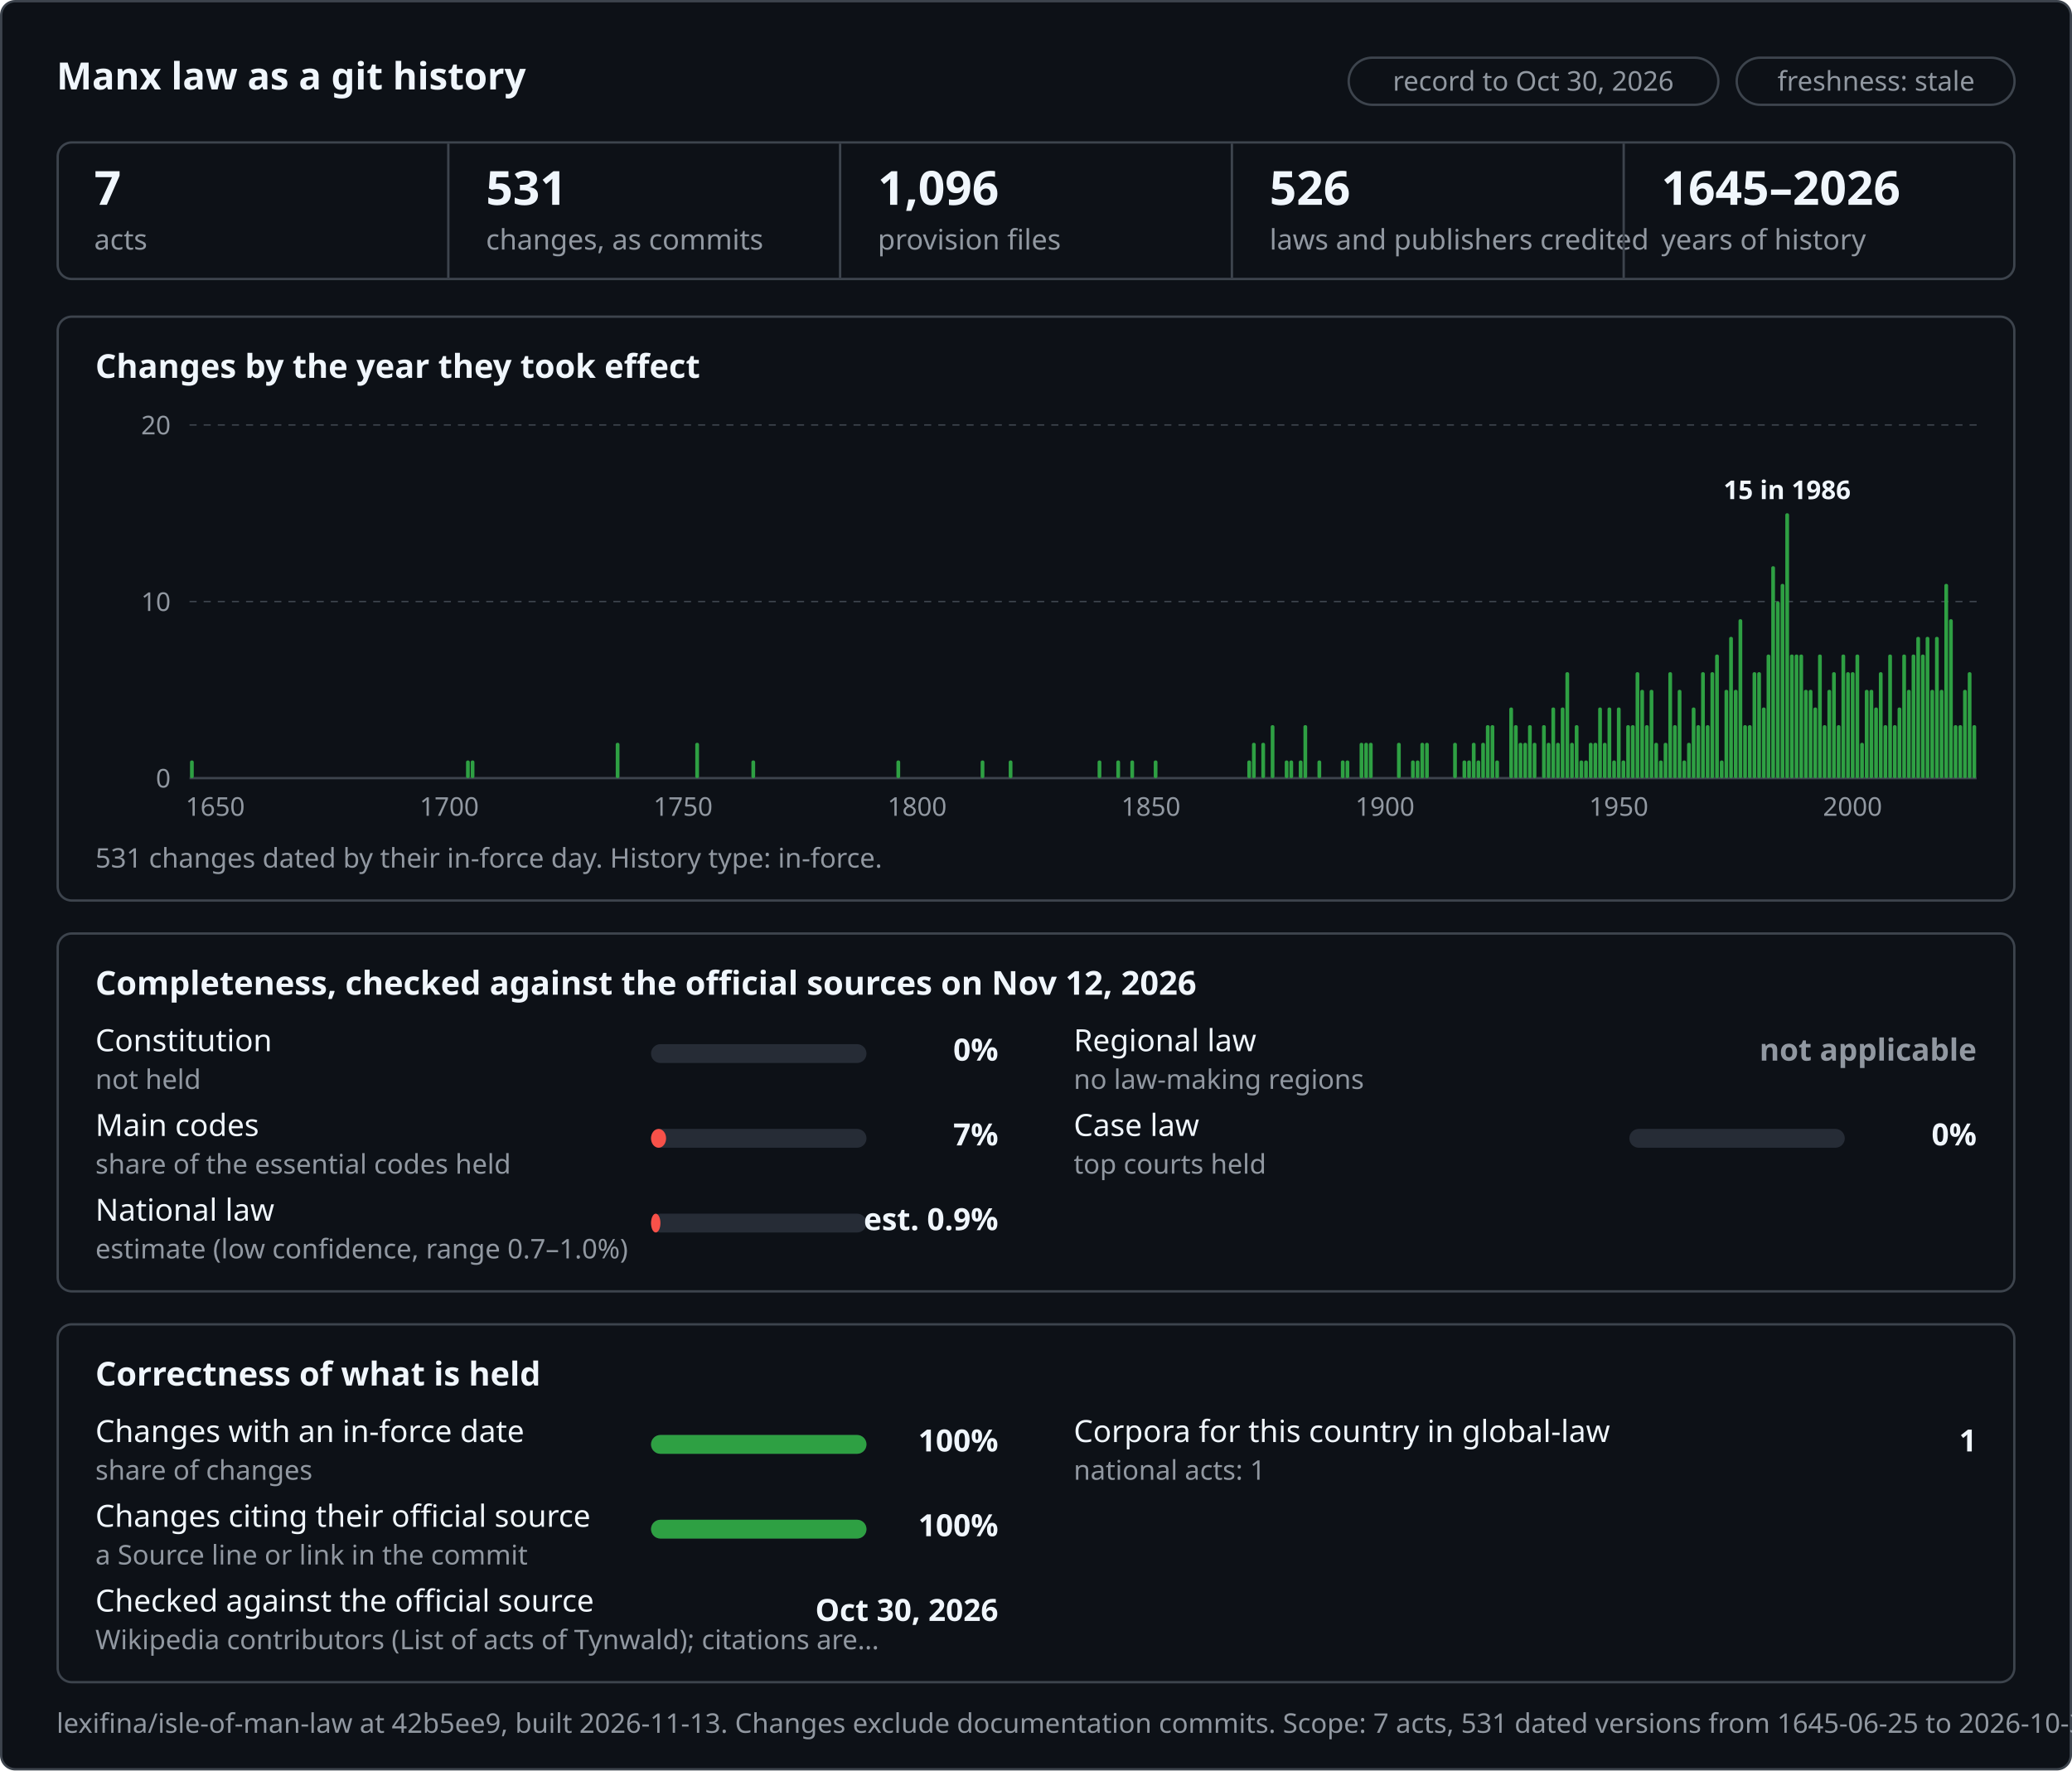
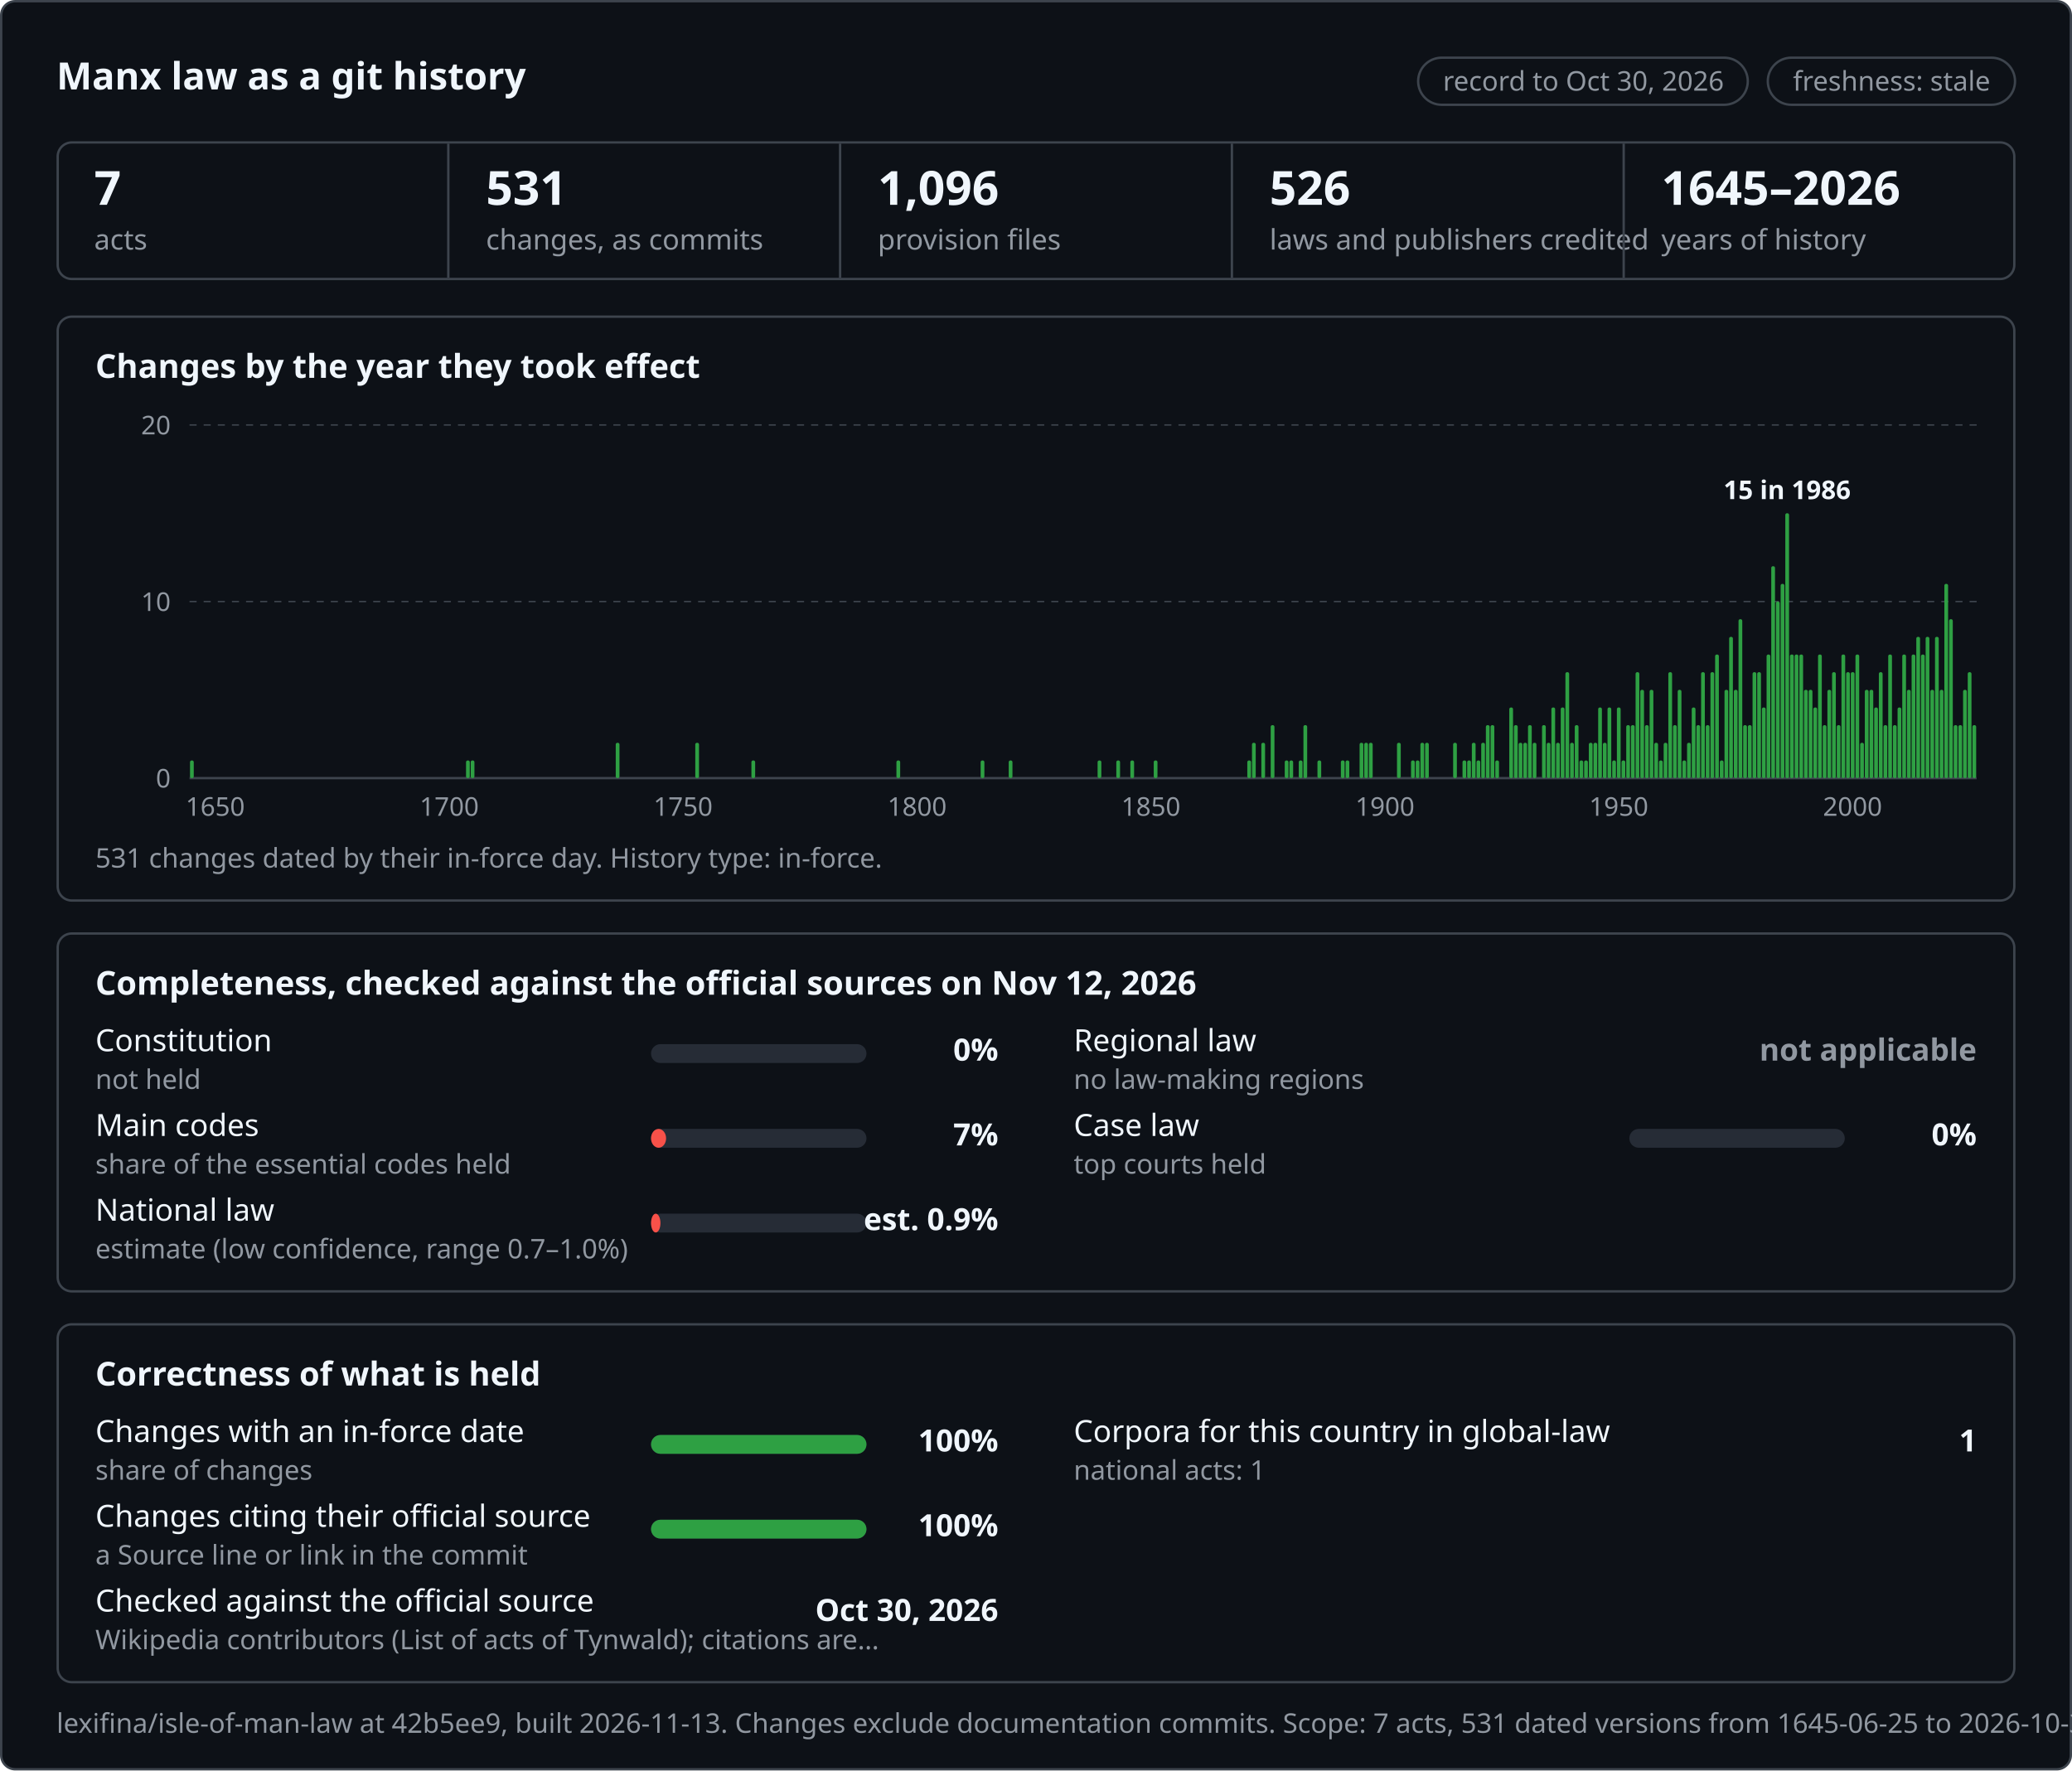
<svg xmlns="http://www.w3.org/2000/svg" width="880" height="752" viewBox="0 0 880 752" font-family="-apple-system,BlinkMacSystemFont,Segoe UI,Noto Sans,Helvetica,Arial,sans-serif">
  <rect x="0.5" y="0.5" width="879" height="751" rx="6" fill="#0d1117" stroke="#3d444d" />
  <text x="24" y="38" font-size="16" font-weight="600" fill="#f0f6fc">Manx law as a git history</text>
-   <rect x="572.8" y="24.5" width="157" height="20" rx="10" fill="none" stroke="#3d444d" />
-   <text x="651.2" y="38.5" font-size="11.5" font-weight="500" text-anchor="middle" fill="#9198a1">record to Oct 30, 2026</text>
-   <rect x="737.6" y="24.5" width="118" height="20" rx="10" fill="none" stroke="#3d444d" />
-   <text x="796.8" y="38.5" font-size="11.5" font-weight="500" text-anchor="middle" fill="#9198a1">freshness: stale</text>
+   <rect x="602.3" y="24.5" width="140" height="20" rx="10" fill="none" stroke="#3d444d" />
+   <text x="672.5" y="38.5" font-size="11.5" font-weight="500" text-anchor="middle" fill="#9198a1">record to Oct 30, 2026</text>
+   <rect x="750.8" y="24.5" width="105" height="20" rx="10" fill="none" stroke="#3d444d" />
+   <text x="803.4" y="38.5" font-size="11.5" font-weight="500" text-anchor="middle" fill="#9198a1">freshness: stale</text>
  <rect x="24.5" y="60.5" width="831" height="58" rx="6" fill="#0d1117" stroke="#3d444d" />
  <text x="40.0" y="87" font-size="20" font-weight="600" fill="#f0f6fc">7</text>
  <text x="40.0" y="106" font-size="12" fill="#9198a1">acts</text>
  <line x1="190.4" y1="61" x2="190.4" y2="118" stroke="#3d444d" />
  <text x="206.4" y="87" font-size="20" font-weight="600" fill="#f0f6fc">531</text>
  <text x="206.4" y="106" font-size="12" fill="#9198a1">changes, as commits</text>
  <line x1="356.8" y1="61" x2="356.8" y2="118" stroke="#3d444d" />
  <text x="372.8" y="87" font-size="20" font-weight="600" fill="#f0f6fc">1,096</text>
  <text x="372.8" y="106" font-size="12" fill="#9198a1">provision files</text>
  <line x1="523.2" y1="61" x2="523.2" y2="118" stroke="#3d444d" />
  <text x="539.2" y="87" font-size="20" font-weight="600" fill="#f0f6fc">526</text>
-   <text x="539.2" y="106" font-size="12" fill="#9198a1">laws and publishers credited</text>
+   <text x="539.2" y="106" font-size="12" fill="#9198a1" textLength="142" lengthAdjust="spacingAndGlyphs">laws and publishers credited</text>
  <line x1="689.6" y1="61" x2="689.6" y2="118" stroke="#3d444d" />
  <text x="705.6" y="87" font-size="20" font-weight="600" fill="#f0f6fc">1645–2026</text>
  <text x="705.6" y="106" font-size="12" fill="#9198a1">years of history</text>
  <rect x="24.5" y="134.5" width="831" height="248" rx="6" fill="#0d1117" stroke="#3d444d" />
  <text x="40.5" y="160.5" font-size="14" font-weight="600" fill="#f0f6fc">Changes by the year they took effect</text>
  <line x1="80.5" y1="330.5" x2="839.5" y2="330.5" stroke="#3d444d" stroke-width="1" />
  <text x="72.5" y="334.5" font-size="11" text-anchor="end" fill="#9198a1">0</text>
  <line x1="80.5" y1="255.5" x2="839.5" y2="255.5" stroke="#3d444d" stroke-width="0.6" stroke-dasharray="3 3" />
  <text x="72.5" y="259.5" font-size="11" text-anchor="end" fill="#9198a1">10</text>
  <line x1="80.5" y1="180.5" x2="839.5" y2="180.5" stroke="#3d444d" stroke-width="0.6" stroke-dasharray="3 3" />
  <text x="72.5" y="184.5" font-size="11" text-anchor="end" fill="#9198a1">20</text>
  <rect x="80.70" y="323.0" width="1.59" height="7.5" rx="0.7" fill="#2ea043" />
  <text x="91.4" y="346.5" font-size="11" text-anchor="middle" fill="#9198a1">1650</text>
  <text x="190.8" y="346.5" font-size="11" text-anchor="middle" fill="#9198a1">1700</text>
  <rect x="197.93" y="323.0" width="1.59" height="7.5" rx="0.7" fill="#2ea043" />
  <rect x="199.91" y="323.0" width="1.59" height="7.5" rx="0.7" fill="#2ea043" />
  <rect x="261.51" y="315.5" width="1.59" height="15.0" rx="0.7" fill="#2ea043" />
  <text x="290.1" y="346.5" font-size="11" text-anchor="middle" fill="#9198a1">1750</text>
  <rect x="295.29" y="315.5" width="1.59" height="15.0" rx="0.7" fill="#2ea043" />
  <rect x="319.13" y="323.0" width="1.59" height="7.5" rx="0.7" fill="#2ea043" />
  <rect x="380.72" y="323.0" width="1.59" height="7.5" rx="0.7" fill="#2ea043" />
  <text x="389.5" y="346.5" font-size="11" text-anchor="middle" fill="#9198a1">1800</text>
  <rect x="416.49" y="323.0" width="1.59" height="7.5" rx="0.7" fill="#2ea043" />
  <rect x="428.41" y="323.0" width="1.59" height="7.5" rx="0.7" fill="#2ea043" />
  <rect x="466.16" y="323.0" width="1.59" height="7.5" rx="0.7" fill="#2ea043" />
  <rect x="474.11" y="323.0" width="1.59" height="7.5" rx="0.7" fill="#2ea043" />
  <rect x="480.07" y="323.0" width="1.59" height="7.5" rx="0.7" fill="#2ea043" />
  <text x="488.8" y="346.5" font-size="11" text-anchor="middle" fill="#9198a1">1850</text>
  <rect x="490.00" y="323.0" width="1.59" height="7.5" rx="0.7" fill="#2ea043" />
  <rect x="529.74" y="323.0" width="1.59" height="7.5" rx="0.7" fill="#2ea043" />
  <rect x="531.73" y="315.5" width="1.59" height="15.0" rx="0.7" fill="#2ea043" />
  <rect x="535.70" y="315.5" width="1.59" height="15.0" rx="0.7" fill="#2ea043" />
  <rect x="539.68" y="308.0" width="1.59" height="22.5" rx="0.7" fill="#2ea043" />
  <rect x="545.64" y="323.0" width="1.59" height="7.5" rx="0.7" fill="#2ea043" />
  <rect x="547.62" y="323.0" width="1.59" height="7.5" rx="0.7" fill="#2ea043" />
  <rect x="551.60" y="323.0" width="1.59" height="7.5" rx="0.7" fill="#2ea043" />
  <rect x="553.58" y="308.0" width="1.59" height="22.5" rx="0.7" fill="#2ea043" />
  <rect x="559.54" y="323.0" width="1.59" height="7.5" rx="0.7" fill="#2ea043" />
  <rect x="569.48" y="323.0" width="1.59" height="7.5" rx="0.7" fill="#2ea043" />
  <rect x="571.47" y="323.0" width="1.59" height="7.5" rx="0.7" fill="#2ea043" />
  <rect x="577.43" y="315.5" width="1.59" height="15.0" rx="0.7" fill="#2ea043" />
  <rect x="579.41" y="315.5" width="1.59" height="15.0" rx="0.7" fill="#2ea043" />
  <rect x="581.40" y="315.5" width="1.59" height="15.0" rx="0.7" fill="#2ea043" />
  <text x="588.2" y="346.5" font-size="11" text-anchor="middle" fill="#9198a1">1900</text>
  <rect x="593.32" y="315.5" width="1.59" height="15.0" rx="0.7" fill="#2ea043" />
  <rect x="599.28" y="323.0" width="1.59" height="7.5" rx="0.7" fill="#2ea043" />
  <rect x="601.27" y="323.0" width="1.59" height="7.5" rx="0.7" fill="#2ea043" />
  <rect x="603.26" y="315.5" width="1.59" height="15.0" rx="0.7" fill="#2ea043" />
  <rect x="605.24" y="315.5" width="1.59" height="15.0" rx="0.7" fill="#2ea043" />
  <rect x="617.16" y="315.5" width="1.59" height="15.0" rx="0.7" fill="#2ea043" />
  <rect x="621.14" y="323.0" width="1.59" height="7.5" rx="0.7" fill="#2ea043" />
  <rect x="623.13" y="323.0" width="1.59" height="7.5" rx="0.7" fill="#2ea043" />
  <rect x="625.11" y="315.5" width="1.59" height="15.0" rx="0.7" fill="#2ea043" />
  <rect x="627.10" y="323.0" width="1.59" height="7.5" rx="0.7" fill="#2ea043" />
  <rect x="629.09" y="315.5" width="1.59" height="15.0" rx="0.7" fill="#2ea043" />
  <rect x="631.07" y="308.0" width="1.59" height="22.5" rx="0.7" fill="#2ea043" />
  <rect x="633.06" y="308.0" width="1.59" height="22.5" rx="0.7" fill="#2ea043" />
  <rect x="635.05" y="323.0" width="1.59" height="7.5" rx="0.7" fill="#2ea043" />
  <rect x="641.01" y="300.5" width="1.59" height="30.0" rx="0.7" fill="#2ea043" />
  <rect x="642.99" y="308.0" width="1.59" height="22.5" rx="0.7" fill="#2ea043" />
  <rect x="644.98" y="315.5" width="1.59" height="15.0" rx="0.7" fill="#2ea043" />
  <rect x="646.97" y="315.5" width="1.59" height="15.0" rx="0.7" fill="#2ea043" />
  <rect x="648.96" y="308.0" width="1.59" height="22.5" rx="0.7" fill="#2ea043" />
  <rect x="650.94" y="315.5" width="1.59" height="15.0" rx="0.7" fill="#2ea043" />
  <rect x="654.92" y="308.0" width="1.59" height="22.5" rx="0.7" fill="#2ea043" />
  <rect x="656.90" y="315.5" width="1.59" height="15.0" rx="0.7" fill="#2ea043" />
  <rect x="658.89" y="300.5" width="1.59" height="30.0" rx="0.7" fill="#2ea043" />
  <rect x="660.88" y="315.5" width="1.59" height="15.0" rx="0.7" fill="#2ea043" />
  <rect x="662.86" y="300.5" width="1.59" height="30.0" rx="0.7" fill="#2ea043" />
  <rect x="664.85" y="285.5" width="1.59" height="45.0" rx="0.7" fill="#2ea043" />
  <rect x="666.84" y="315.5" width="1.59" height="15.0" rx="0.7" fill="#2ea043" />
  <rect x="668.82" y="308.0" width="1.59" height="22.5" rx="0.7" fill="#2ea043" />
  <rect x="670.81" y="323.0" width="1.59" height="7.5" rx="0.7" fill="#2ea043" />
  <rect x="672.80" y="323.0" width="1.59" height="7.5" rx="0.7" fill="#2ea043" />
  <rect x="674.79" y="315.5" width="1.59" height="15.0" rx="0.7" fill="#2ea043" />
  <rect x="676.77" y="315.5" width="1.59" height="15.0" rx="0.7" fill="#2ea043" />
  <rect x="678.76" y="300.5" width="1.59" height="30.0" rx="0.7" fill="#2ea043" />
  <rect x="680.75" y="315.5" width="1.59" height="15.0" rx="0.7" fill="#2ea043" />
  <rect x="682.73" y="300.5" width="1.59" height="30.0" rx="0.7" fill="#2ea043" />
  <rect x="684.72" y="323.0" width="1.59" height="7.5" rx="0.7" fill="#2ea043" />
  <rect x="686.71" y="300.5" width="1.59" height="30.0" rx="0.7" fill="#2ea043" />
  <text x="687.5" y="346.5" font-size="11" text-anchor="middle" fill="#9198a1">1950</text>
  <rect x="688.69" y="323.0" width="1.59" height="7.5" rx="0.7" fill="#2ea043" />
  <rect x="690.68" y="308.0" width="1.59" height="22.5" rx="0.7" fill="#2ea043" />
  <rect x="692.67" y="308.0" width="1.59" height="22.5" rx="0.7" fill="#2ea043" />
  <rect x="694.65" y="285.5" width="1.59" height="45.0" rx="0.7" fill="#2ea043" />
  <rect x="696.64" y="293.0" width="1.59" height="37.5" rx="0.7" fill="#2ea043" />
  <rect x="698.63" y="308.0" width="1.59" height="22.5" rx="0.7" fill="#2ea043" />
  <rect x="700.61" y="293.0" width="1.59" height="37.5" rx="0.7" fill="#2ea043" />
  <rect x="702.60" y="315.5" width="1.59" height="15.0" rx="0.7" fill="#2ea043" />
  <rect x="704.59" y="323.0" width="1.59" height="7.5" rx="0.7" fill="#2ea043" />
  <rect x="706.58" y="315.5" width="1.59" height="15.0" rx="0.7" fill="#2ea043" />
  <rect x="708.56" y="285.5" width="1.59" height="45.0" rx="0.7" fill="#2ea043" />
  <rect x="710.55" y="308.0" width="1.59" height="22.5" rx="0.7" fill="#2ea043" />
  <rect x="712.54" y="293.0" width="1.59" height="37.5" rx="0.7" fill="#2ea043" />
  <rect x="714.52" y="323.0" width="1.59" height="7.5" rx="0.7" fill="#2ea043" />
  <rect x="716.51" y="315.5" width="1.59" height="15.0" rx="0.7" fill="#2ea043" />
  <rect x="718.50" y="300.5" width="1.59" height="30.0" rx="0.7" fill="#2ea043" />
  <rect x="720.48" y="308.0" width="1.59" height="22.5" rx="0.7" fill="#2ea043" />
  <rect x="722.47" y="285.5" width="1.59" height="45.0" rx="0.7" fill="#2ea043" />
  <rect x="724.46" y="308.0" width="1.59" height="22.5" rx="0.7" fill="#2ea043" />
  <rect x="726.44" y="285.5" width="1.59" height="45.0" rx="0.7" fill="#2ea043" />
  <rect x="728.43" y="278.0" width="1.59" height="52.5" rx="0.7" fill="#2ea043" />
  <rect x="730.42" y="323.0" width="1.59" height="7.5" rx="0.7" fill="#2ea043" />
  <rect x="732.41" y="293.0" width="1.59" height="37.5" rx="0.7" fill="#2ea043" />
  <rect x="734.39" y="270.5" width="1.59" height="60.0" rx="0.7" fill="#2ea043" />
  <rect x="736.38" y="293.0" width="1.59" height="37.5" rx="0.7" fill="#2ea043" />
  <rect x="738.37" y="263.0" width="1.59" height="67.5" rx="0.7" fill="#2ea043" />
  <rect x="740.35" y="308.0" width="1.59" height="22.5" rx="0.7" fill="#2ea043" />
  <rect x="742.34" y="308.0" width="1.59" height="22.5" rx="0.7" fill="#2ea043" />
  <rect x="744.33" y="285.5" width="1.59" height="45.0" rx="0.7" fill="#2ea043" />
  <rect x="746.31" y="285.5" width="1.59" height="45.0" rx="0.7" fill="#2ea043" />
  <rect x="748.30" y="300.5" width="1.59" height="30.0" rx="0.7" fill="#2ea043" />
  <rect x="750.29" y="278.0" width="1.59" height="52.5" rx="0.7" fill="#2ea043" />
  <rect x="752.27" y="240.5" width="1.59" height="90.0" rx="0.7" fill="#2ea043" />
  <rect x="754.26" y="255.5" width="1.59" height="75.0" rx="0.7" fill="#2ea043" />
  <rect x="756.25" y="248.0" width="1.59" height="82.5" rx="0.7" fill="#2ea043" />
  <rect x="758.24" y="218.0" width="1.59" height="112.5" rx="0.7" fill="#2ea043" />
  <text x="759.0" y="212.0" font-size="11" font-weight="600" text-anchor="middle" fill="#f0f6fc">15 in 1986</text>
  <rect x="760.22" y="278.0" width="1.59" height="52.5" rx="0.7" fill="#2ea043" />
  <rect x="762.21" y="278.0" width="1.59" height="52.5" rx="0.7" fill="#2ea043" />
  <rect x="764.20" y="278.0" width="1.59" height="52.5" rx="0.7" fill="#2ea043" />
  <rect x="766.18" y="293.0" width="1.59" height="37.5" rx="0.7" fill="#2ea043" />
  <rect x="768.17" y="293.0" width="1.59" height="37.5" rx="0.7" fill="#2ea043" />
  <rect x="770.16" y="300.5" width="1.59" height="30.0" rx="0.7" fill="#2ea043" />
  <rect x="772.14" y="278.0" width="1.59" height="52.5" rx="0.7" fill="#2ea043" />
  <rect x="774.13" y="308.0" width="1.59" height="22.5" rx="0.7" fill="#2ea043" />
  <rect x="776.12" y="293.0" width="1.59" height="37.5" rx="0.7" fill="#2ea043" />
  <rect x="778.10" y="285.5" width="1.59" height="45.0" rx="0.7" fill="#2ea043" />
  <rect x="780.09" y="308.0" width="1.59" height="22.5" rx="0.7" fill="#2ea043" />
  <rect x="782.08" y="278.0" width="1.59" height="52.5" rx="0.7" fill="#2ea043" />
  <rect x="784.07" y="285.5" width="1.59" height="45.0" rx="0.7" fill="#2ea043" />
  <rect x="786.05" y="285.5" width="1.59" height="45.0" rx="0.7" fill="#2ea043" />
  <text x="786.8" y="346.5" font-size="11" text-anchor="middle" fill="#9198a1">2000</text>
  <rect x="788.04" y="278.0" width="1.59" height="52.5" rx="0.7" fill="#2ea043" />
  <rect x="790.03" y="315.5" width="1.59" height="15.0" rx="0.7" fill="#2ea043" />
  <rect x="792.01" y="293.0" width="1.59" height="37.5" rx="0.7" fill="#2ea043" />
  <rect x="794.00" y="293.0" width="1.59" height="37.5" rx="0.7" fill="#2ea043" />
  <rect x="795.99" y="300.5" width="1.59" height="30.0" rx="0.7" fill="#2ea043" />
  <rect x="797.97" y="285.5" width="1.59" height="45.0" rx="0.7" fill="#2ea043" />
  <rect x="799.96" y="308.0" width="1.59" height="22.5" rx="0.7" fill="#2ea043" />
  <rect x="801.95" y="278.0" width="1.59" height="52.5" rx="0.7" fill="#2ea043" />
  <rect x="803.93" y="308.0" width="1.59" height="22.5" rx="0.7" fill="#2ea043" />
  <rect x="805.92" y="300.5" width="1.59" height="30.0" rx="0.7" fill="#2ea043" />
  <rect x="807.91" y="278.0" width="1.59" height="52.5" rx="0.7" fill="#2ea043" />
  <rect x="809.90" y="293.0" width="1.59" height="37.5" rx="0.7" fill="#2ea043" />
  <rect x="811.88" y="278.0" width="1.59" height="52.5" rx="0.7" fill="#2ea043" />
  <rect x="813.87" y="270.5" width="1.59" height="60.0" rx="0.7" fill="#2ea043" />
  <rect x="815.86" y="278.0" width="1.59" height="52.5" rx="0.7" fill="#2ea043" />
  <rect x="817.84" y="270.5" width="1.59" height="60.0" rx="0.7" fill="#2ea043" />
  <rect x="819.83" y="293.0" width="1.59" height="37.5" rx="0.7" fill="#2ea043" />
  <rect x="821.82" y="270.5" width="1.59" height="60.0" rx="0.7" fill="#2ea043" />
  <rect x="823.80" y="293.0" width="1.59" height="37.5" rx="0.7" fill="#2ea043" />
  <rect x="825.79" y="248.0" width="1.59" height="82.5" rx="0.7" fill="#2ea043" />
  <rect x="827.78" y="263.0" width="1.59" height="67.5" rx="0.7" fill="#2ea043" />
  <rect x="829.76" y="308.0" width="1.59" height="22.5" rx="0.7" fill="#2ea043" />
  <rect x="831.75" y="308.0" width="1.59" height="22.5" rx="0.7" fill="#2ea043" />
  <rect x="833.74" y="293.0" width="1.59" height="37.5" rx="0.7" fill="#2ea043" />
  <rect x="835.72" y="285.5" width="1.59" height="45.0" rx="0.7" fill="#2ea043" />
  <rect x="837.71" y="308.0" width="1.59" height="22.5" rx="0.7" fill="#2ea043" />
  <text x="40.5" y="368.5" font-size="11.5" fill="#9198a1">531 changes dated by their in-force day. History type: in-force.</text>
  <rect x="24.5" y="396.5" width="831" height="152" rx="6" fill="#0d1117" stroke="#3d444d" />
  <text x="40.5" y="422.5" font-size="14" font-weight="600" fill="#f0f6fc">Completeness, checked against the official sources on Nov 12, 2026</text>
  <text x="40.5" y="446.5" font-size="13" fill="#f0f6fc">Constitution</text>
  <text x="40.5" y="462.5" font-size="11.5" fill="#9198a1">not held</text>
  <g>
    <rect x="276.5" y="443.5" width="91.5" height="8" rx="4" fill="#262c36" />
  </g>
  <text x="424.0" y="450.5" font-size="13" font-weight="600" text-anchor="end" fill="#f0f6fc">0%</text>
  <text x="40.5" y="482.5" font-size="13" fill="#f0f6fc">Main codes</text>
  <text x="40.5" y="498.5" font-size="11.5" fill="#9198a1">share of the essential codes held</text>
  <g>
    <rect x="276.5" y="479.5" width="91.5" height="8" rx="4" fill="#262c36" />
    <rect x="276.5" y="479.5" width="6.4" height="8" rx="4" fill="#f85149" />
  </g>
  <text x="424.0" y="486.5" font-size="13" font-weight="600" text-anchor="end" fill="#f0f6fc">7%</text>
  <text x="40.5" y="518.5" font-size="13" fill="#f0f6fc">National law</text>
  <text x="40.5" y="534.5" font-size="11.5" fill="#9198a1">estimate (low confidence, range 0.7–1.0%)</text>
  <g>
    <rect x="276.5" y="515.5" width="91.5" height="8" rx="4" fill="#262c36" />
    <rect x="276.5" y="515.5" width="4.0" height="8" rx="4" fill="#f85149" />
  </g>
  <text x="424.0" y="522.5" font-size="13" font-weight="600" text-anchor="end" fill="#f0f6fc">est. 0.9%</text>
  <text x="456.0" y="446.5" font-size="13" fill="#f0f6fc">Regional law</text>
  <text x="456.0" y="462.5" font-size="11.5" fill="#9198a1">no law-making regions</text>
  <text x="839.5" y="450.5" font-size="13" font-weight="600" text-anchor="end" fill="#9198a1">not applicable</text>
  <text x="456.0" y="482.5" font-size="13" fill="#f0f6fc">Case law</text>
  <text x="456.0" y="498.5" font-size="11.5" fill="#9198a1">top courts held</text>
  <g>
    <rect x="692.0" y="479.5" width="91.5" height="8" rx="4" fill="#262c36" />
  </g>
  <text x="839.5" y="486.5" font-size="13" font-weight="600" text-anchor="end" fill="#f0f6fc">0%</text>
  <rect x="24.5" y="562.5" width="831" height="152" rx="6" fill="#0d1117" stroke="#3d444d" />
  <text x="40.5" y="588.5" font-size="14" font-weight="600" fill="#f0f6fc">Correctness of what is held</text>
  <text x="40.5" y="612.5" font-size="13" fill="#f0f6fc">Changes with an in-force date</text>
  <text x="40.5" y="628.5" font-size="11.5" fill="#9198a1">share of changes</text>
  <g>
    <rect x="276.5" y="609.5" width="91.5" height="8" rx="4" fill="#262c36" />
    <rect x="276.5" y="609.5" width="91.5" height="8" rx="4" fill="#2ea043" />
  </g>
  <text x="424.0" y="616.5" font-size="13" font-weight="600" text-anchor="end" fill="#f0f6fc">100%</text>
  <text x="40.5" y="648.5" font-size="13" fill="#f0f6fc">Changes citing their official source</text>
  <text x="40.5" y="664.5" font-size="11.5" fill="#9198a1">a Source line or link in the commit</text>
  <g>
    <rect x="276.5" y="645.5" width="91.5" height="8" rx="4" fill="#262c36" />
    <rect x="276.5" y="645.5" width="91.5" height="8" rx="4" fill="#2ea043" />
  </g>
  <text x="424.0" y="652.5" font-size="13" font-weight="600" text-anchor="end" fill="#f0f6fc">100%</text>
  <text x="40.5" y="684.5" font-size="13" fill="#f0f6fc">Checked against the official source</text>
  <text x="40.5" y="700.5" font-size="11.5" fill="#9198a1">Wikipedia contributors (List of acts of Tynwald); citations are…</text>
  <text x="424.0" y="688.5" font-size="13" font-weight="600" text-anchor="end" fill="#f0f6fc">Oct 30, 2026</text>
  <text x="456.0" y="612.5" font-size="13" fill="#f0f6fc">Corpora for this country in global-law</text>
  <text x="456.0" y="628.5" font-size="11.5" fill="#9198a1">national acts: 1</text>
  <text x="839.5" y="616.5" font-size="13" font-weight="600" text-anchor="end" fill="#f0f6fc">1</text>
  <text x="24" y="736" font-size="11.5" fill="#9198a1">lexifina/isle-of-man-law at 42b5ee9, built 2026-11-13. Changes exclude documentation commits. Scope: 7 acts, 531 dated versions from 1645-06-25 to 2026-10-30</text>
</svg>
